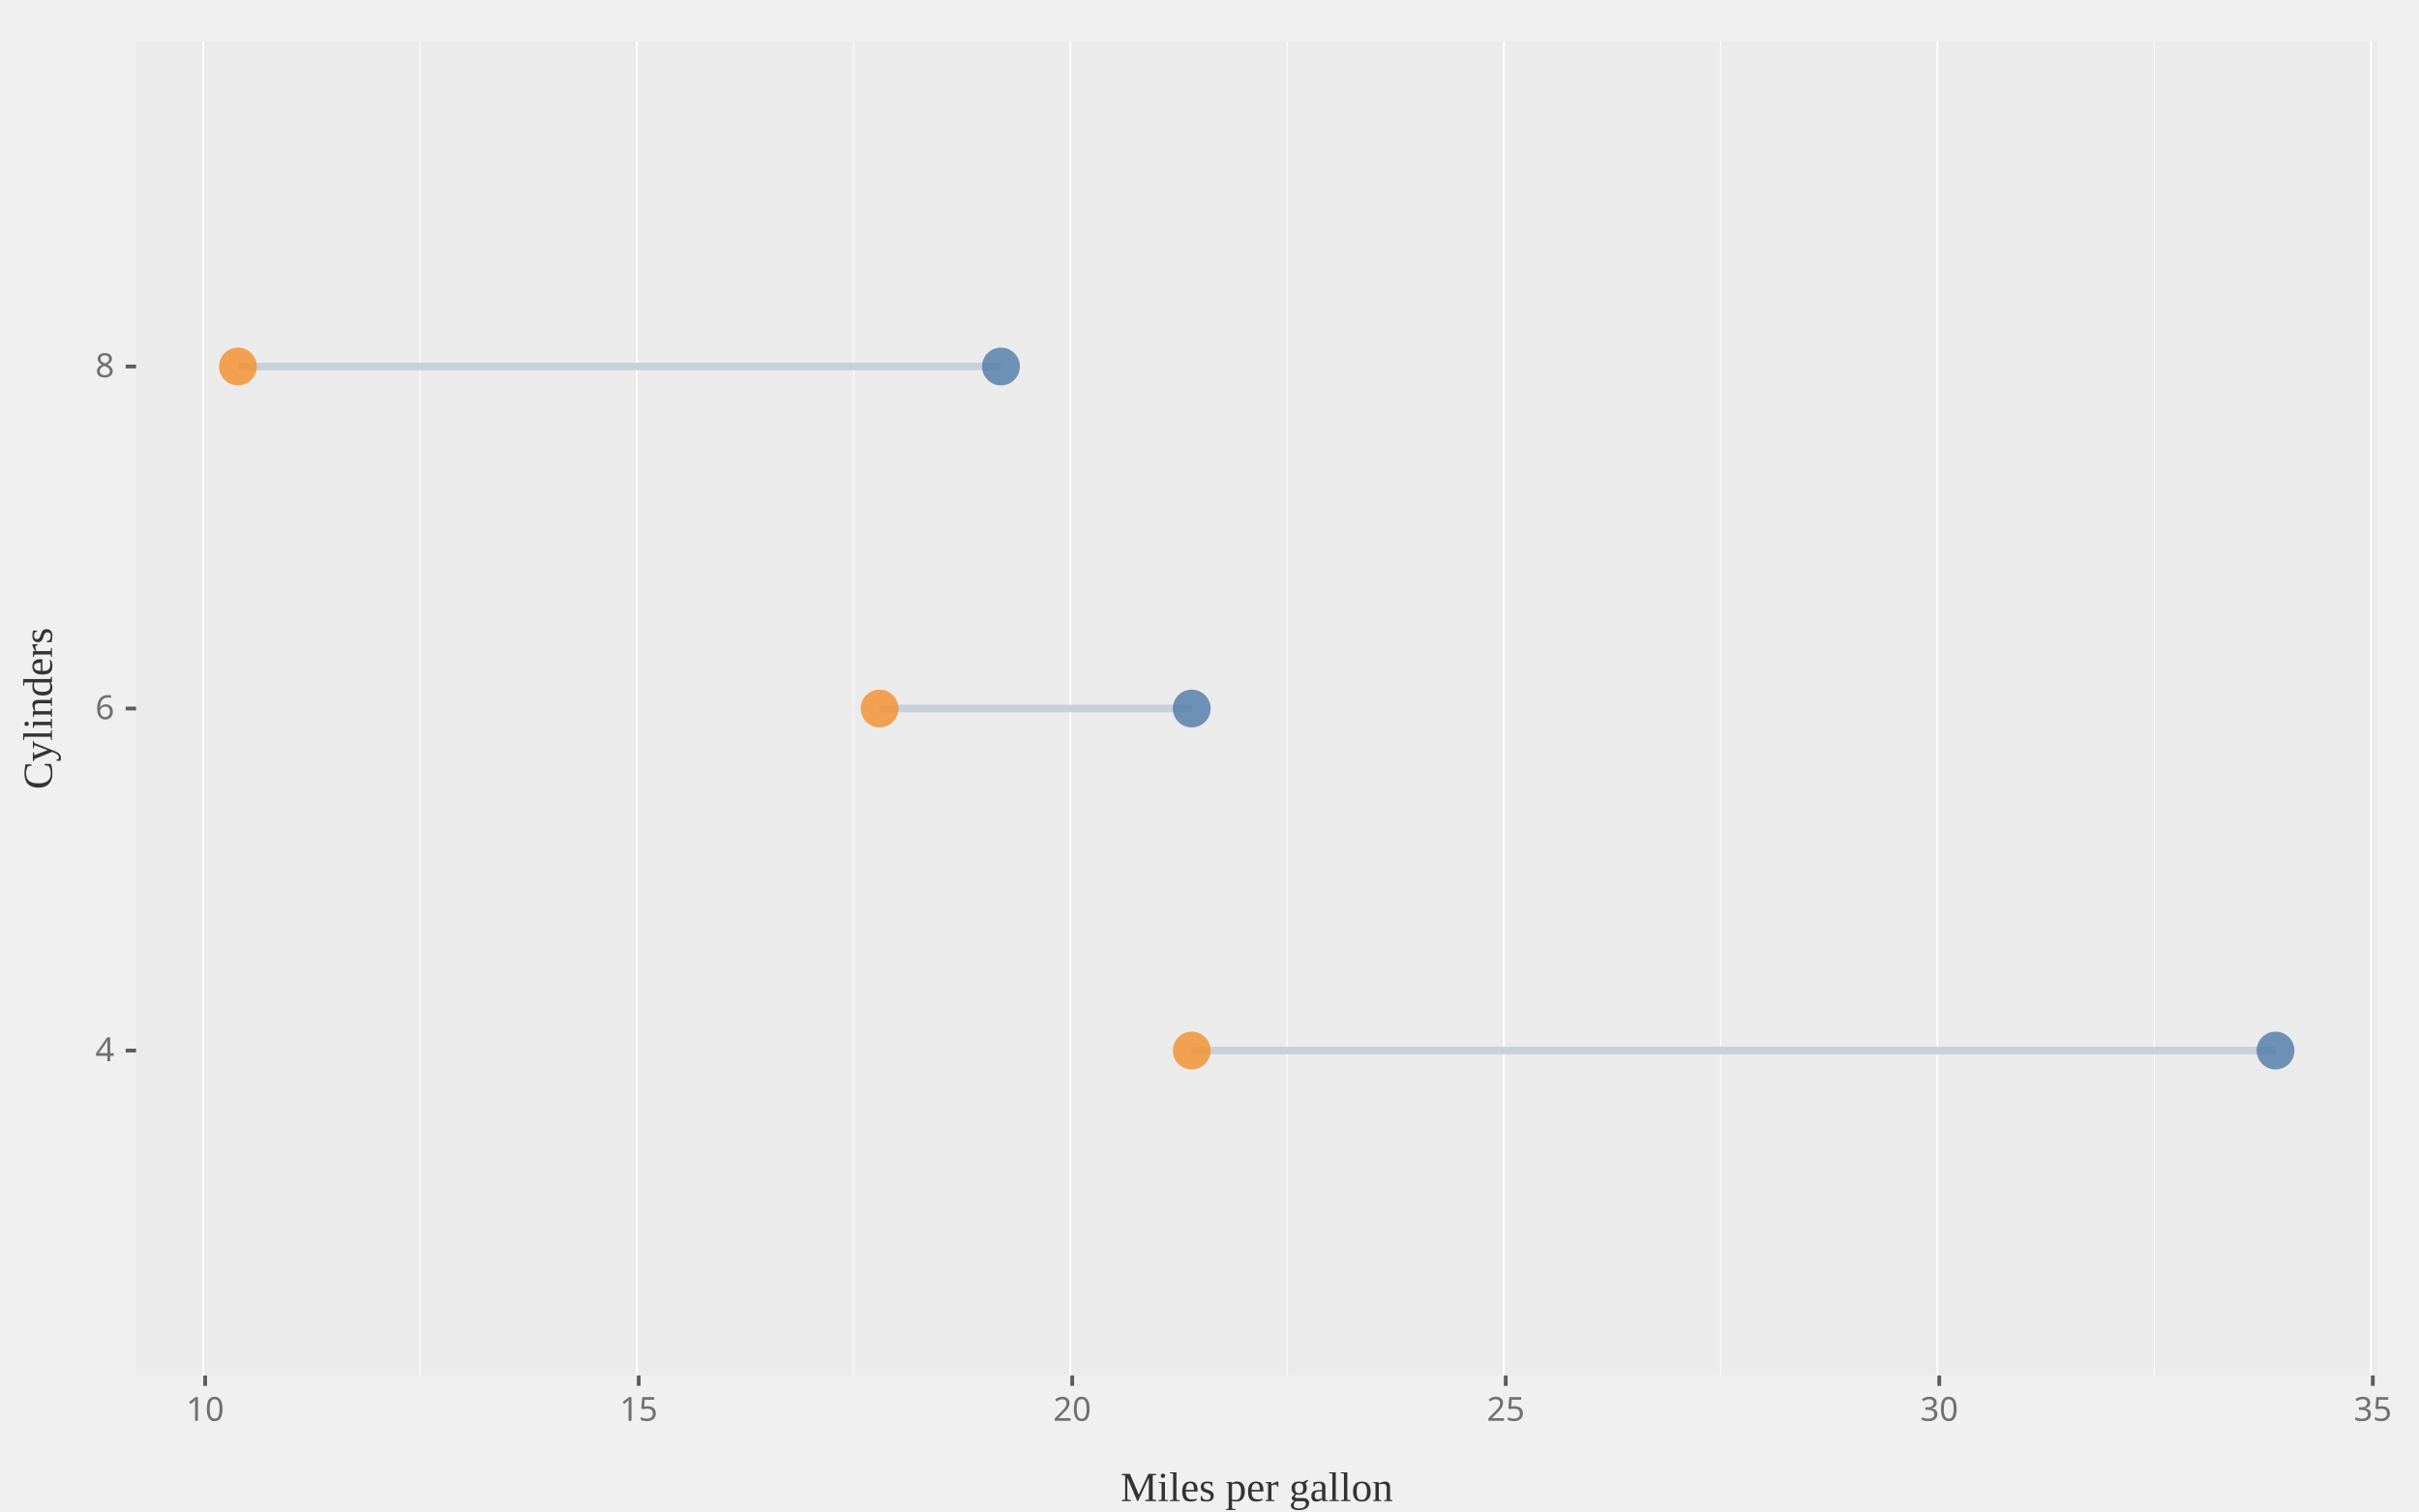
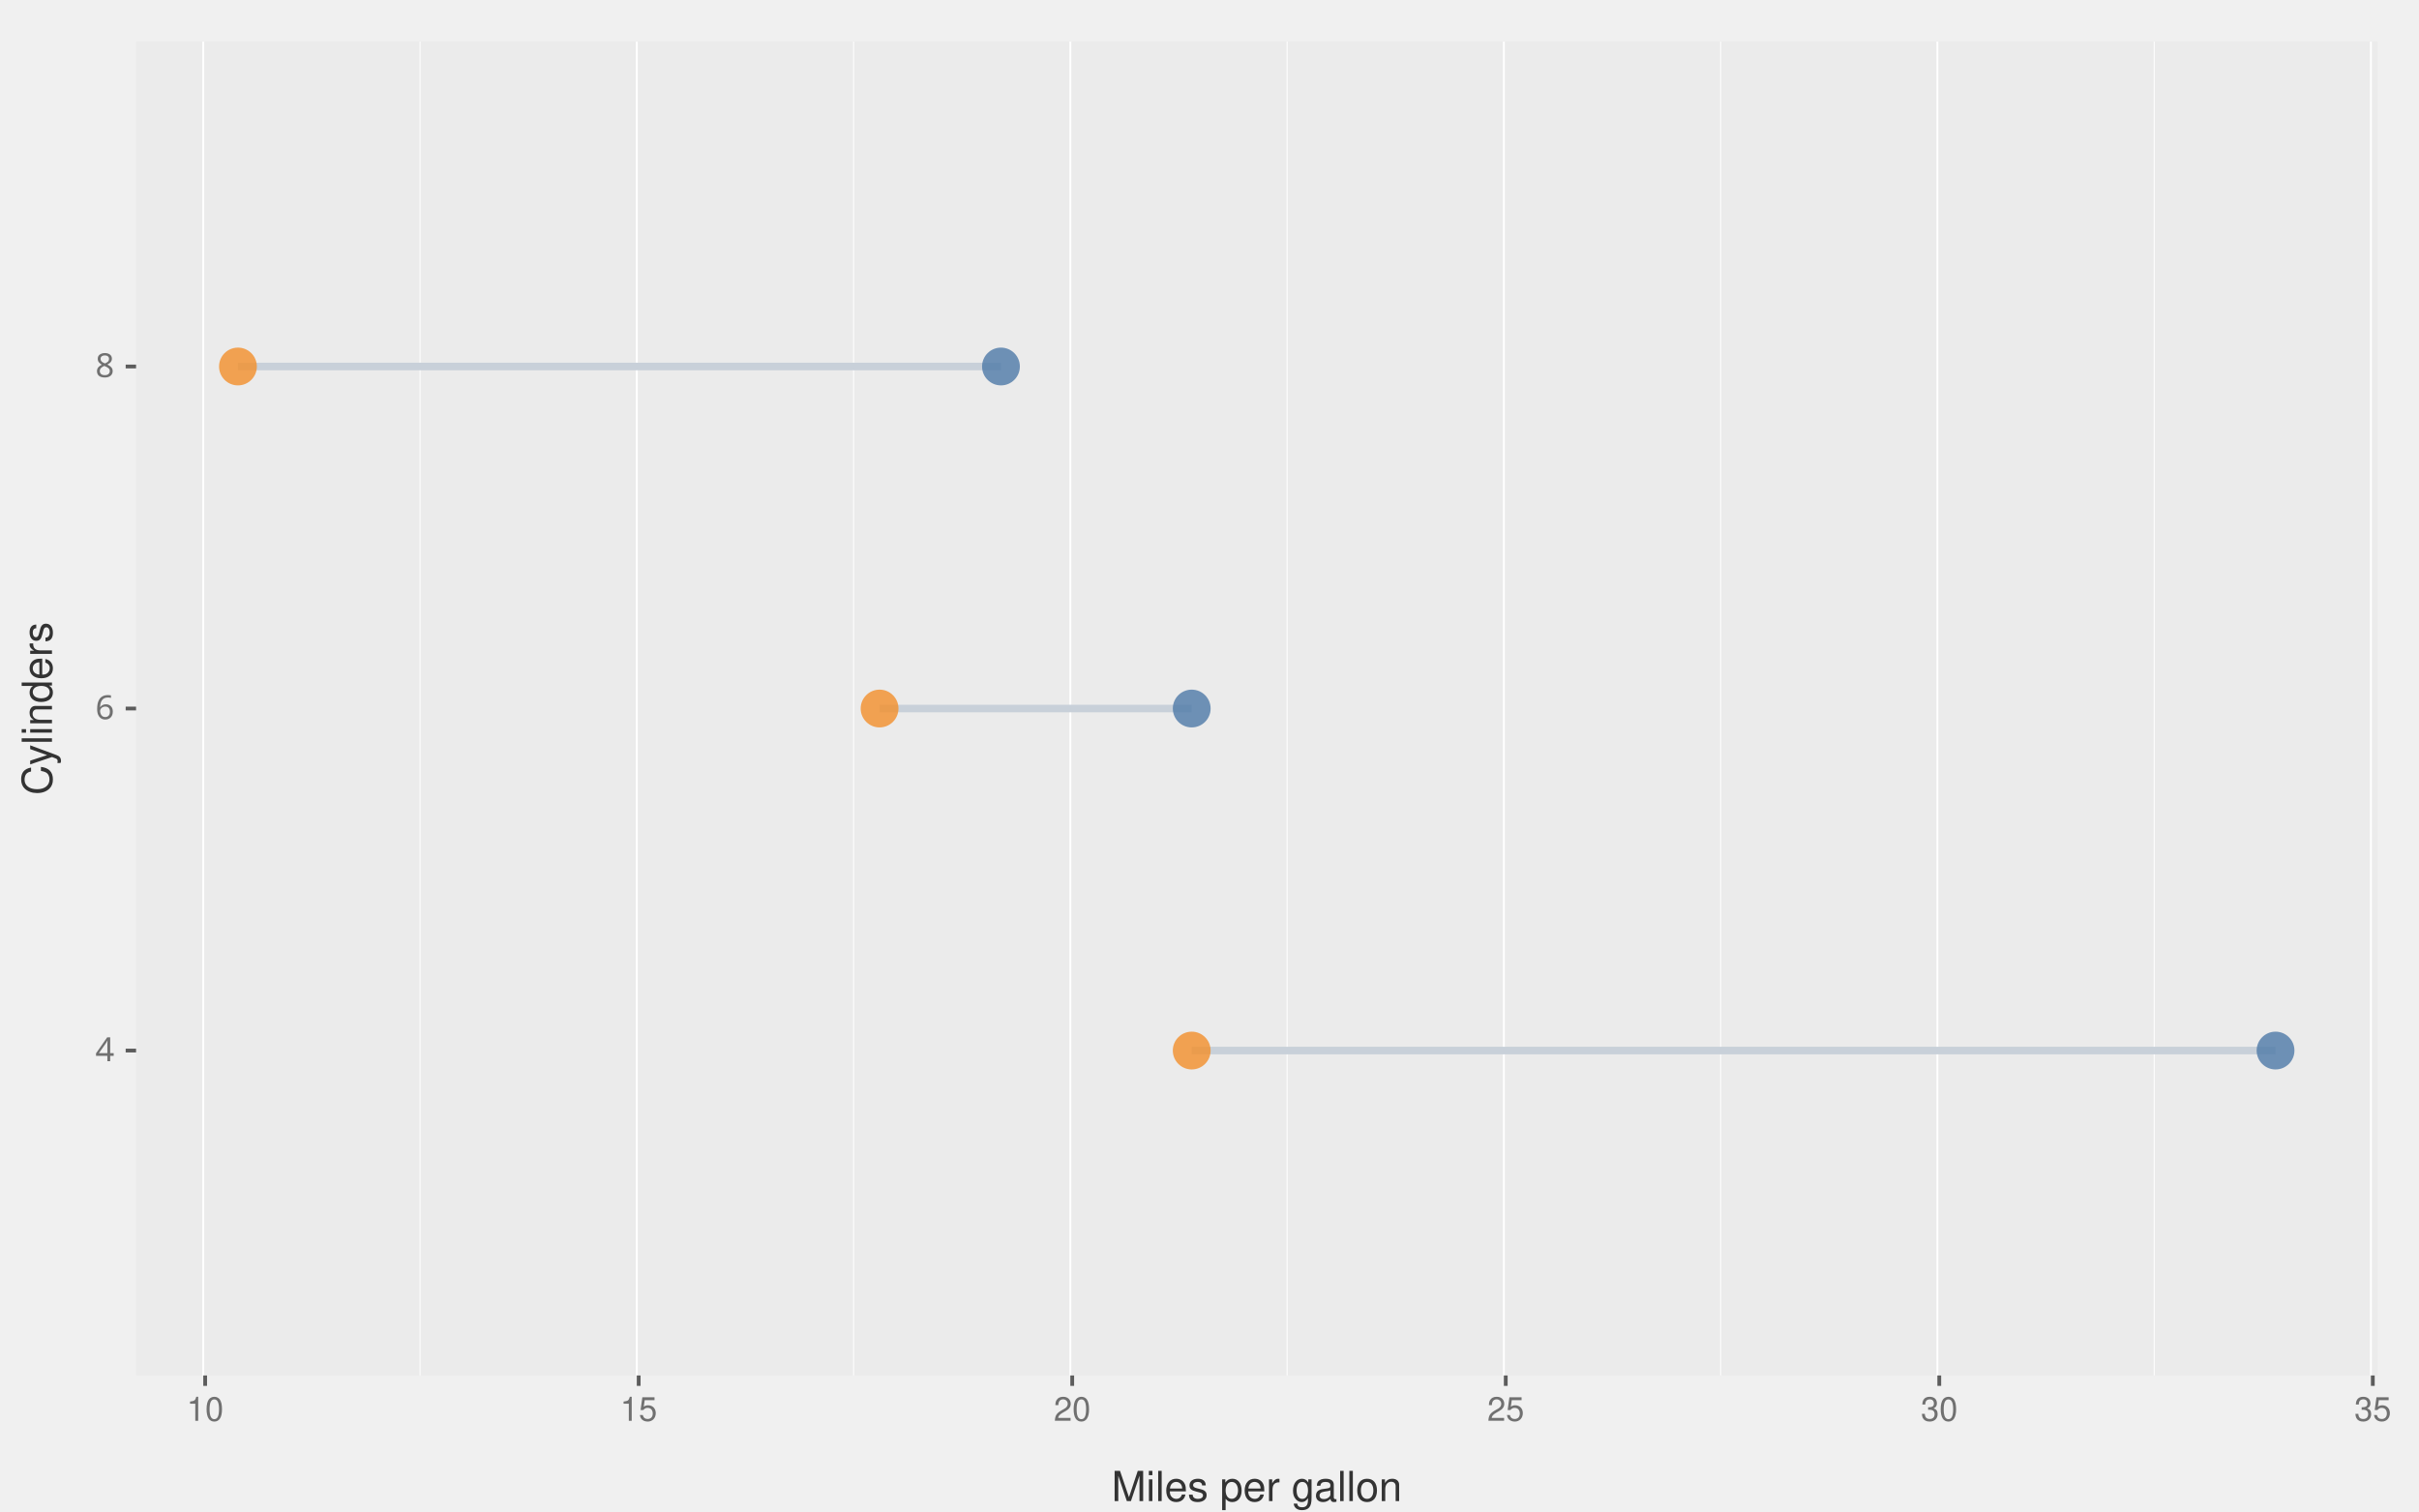
- <svg xmlns="http://www.w3.org/2000/svg" width="640" height="400" class="ggpbi-visual" role="img" aria-label="Miles per gallon vs Cylinders" style="pointer-events: none; outline: none;" tabindex="0">
+ <svg xmlns="http://www.w3.org/2000/svg" width="640" height="400" class="ggpbi-visual" role="img" aria-label="Miles per gallon vs Cylinders" style="pointer-events: none; font-family: &quot;Segoe UI&quot;, wf_segoe-ui_normal, helvetica, arial, sans-serif; outline: none;" tabindex="0">
  <defs>
-     <clipPath id="ggpbi-clip-panel-33">
+     <clipPath id="ggpbi-clip-panel-36">
      <rect x="0" y="0" width="593" height="353" />
    </clipPath>
  </defs>
  <g transform="translate(36,11)">
    <rect class="ggpbi-panel" width="593" height="353" fill="#EBEBEB" />
    <line class="ggpbi-grid-minor" y1="0" y2="353" x1="75.129" x2="75.129" stroke="#ffffff" stroke-width="0.25" />
    <line class="ggpbi-grid-minor" y1="0" y2="353" x1="189.829" x2="189.829" stroke="#ffffff" stroke-width="0.25" />
    <line class="ggpbi-grid-minor" y1="0" y2="353" x1="304.529" x2="304.529" stroke="#ffffff" stroke-width="0.25" />
    <line class="ggpbi-grid-minor" y1="0" y2="353" x1="419.229" x2="419.229" stroke="#ffffff" stroke-width="0.25" />
    <line class="ggpbi-grid-minor" y1="0" y2="353" x1="533.929" x2="533.929" stroke="#ffffff" stroke-width="0.25" />
    <line class="ggpbi-grid" y1="0" y2="353" x1="17.779" x2="17.779" stroke="#ffffff" stroke-width="0.5" />
    <line class="ggpbi-grid" y1="0" y2="353" x1="132.479" x2="132.479" stroke="#ffffff" stroke-width="0.5" />
    <line class="ggpbi-grid" y1="0" y2="353" x1="247.179" x2="247.179" stroke="#ffffff" stroke-width="0.5" />
    <line class="ggpbi-grid" y1="0" y2="353" x1="361.879" x2="361.879" stroke="#ffffff" stroke-width="0.5" />
    <line class="ggpbi-grid" y1="0" y2="353" x1="476.579" x2="476.579" stroke="#ffffff" stroke-width="0.5" />
    <line class="ggpbi-grid" y1="0" y2="353" x1="591.279" x2="591.279" stroke="#ffffff" stroke-width="0.5" />
-     <g class="ggpbi-geom-clip" clip-path="url(#ggpbi-clip-panel-33)">
+     <g class="ggpbi-geom-clip" clip-path="url(#ggpbi-clip-panel-36)">
      <g class="ggpbi-layer-segment" role="list" aria-label="Data points">
        <line class="ggpbi-segment" x1="279.295" y1="267.013" x2="566.045" y2="267.013" stroke="#C8D0D9" stroke-width="2" stroke-linecap="butt" opacity="1" role="listitem" tabindex="0" aria-label="21.4 → 33.9" />
        <line class="ggpbi-segment" x1="196.711" y1="176.5" x2="279.295" y2="176.5" stroke="#C8D0D9" stroke-width="2" stroke-linecap="butt" opacity="1" role="listitem" tabindex="0" aria-label="17.8 → 21.4" />
        <line class="ggpbi-segment" x1="26.955" y1="85.987" x2="228.827" y2="85.987" stroke="#C8D0D9" stroke-width="2" stroke-linecap="butt" opacity="1" role="listitem" tabindex="0" aria-label="10.4 → 19.2" />
      </g>
      <g class="ggpbi-layer-point" role="list" aria-label="Data points">
        <path class="ggpbi-point" d="M5,0A5,5,0,1,1,-5,0A5,5,0,1,1,5,0" transform="translate(279.295,267.0128)" fill="#F28E2B" opacity="0.8" role="listitem" tabindex="0" aria-label="21.4: 4" style="pointer-events: all; cursor: pointer;" />
        <path class="ggpbi-point" d="M5,0A5,5,0,1,1,-5,0A5,5,0,1,1,5,0" transform="translate(196.7108,176.5)" fill="#F28E2B" opacity="0.8" role="listitem" tabindex="0" aria-label="17.8: 6" style="pointer-events: all; cursor: pointer;" />
        <path class="ggpbi-point" d="M5,0A5,5,0,1,1,-5,0A5,5,0,1,1,5,0" transform="translate(26.95455,85.98718)" fill="#F28E2B" opacity="0.8" role="listitem" tabindex="0" aria-label="10.4: 8" style="pointer-events: all; cursor: pointer;" />
      </g>
      <g class="ggpbi-layer-point" role="list" aria-label="Data points">
        <path class="ggpbi-point" d="M5,0A5,5,0,1,1,-5,0A5,5,0,1,1,5,0" transform="translate(566.0455,267.0128)" fill="#4E79A7" opacity="0.8" role="listitem" tabindex="0" aria-label="33.9: 4" style="pointer-events: all; cursor: pointer;" />
        <path class="ggpbi-point" d="M5,0A5,5,0,1,1,-5,0A5,5,0,1,1,5,0" transform="translate(279.295,176.5)" fill="#4E79A7" opacity="0.8" role="listitem" tabindex="0" aria-label="21.4: 6" style="pointer-events: all; cursor: pointer;" />
        <path class="ggpbi-point" d="M5,0A5,5,0,1,1,-5,0A5,5,0,1,1,5,0" transform="translate(228.8269,85.98718)" fill="#4E79A7" opacity="0.8" role="listitem" tabindex="0" aria-label="19.2: 8" style="pointer-events: all; cursor: pointer;" />
      </g>
    </g>
-     <g class="ggpbi-axis-x" transform="translate(0,353)" fill="none" font-size="10" font-family="sans-serif" text-anchor="middle">
+     <g class="ggpbi-axis-x" transform="translate(0,353)" fill="none" font-size="10" font-family="'Segoe UI', wf_segoe-ui_normal, helvetica, arial, sans-serif" text-anchor="middle">
      <path class="domain" stroke="currentColor" d="M0.5,0.5H593.5" style="display: none;" />
      <g class="tick" opacity="1" transform="translate(18.27853,0)">
        <line stroke="currentColor" y2="2.75" style="stroke: rgb(92, 92, 92);" />
        <text fill="currentColor" y="5.75" dy="0.71em" style="font-size: 8.8px; fill: rgb(112, 112, 112);">10</text>
      </g>
      <g class="tick" opacity="1" transform="translate(132.9787,0)">
        <line stroke="currentColor" y2="2.75" style="stroke: rgb(92, 92, 92);" />
        <text fill="currentColor" y="5.75" dy="0.71em" style="font-size: 8.8px; fill: rgb(112, 112, 112);">15</text>
      </g>
      <g class="tick" opacity="1" transform="translate(247.6789,0)">
        <line stroke="currentColor" y2="2.75" style="stroke: rgb(92, 92, 92);" />
        <text fill="currentColor" y="5.75" dy="0.71em" style="font-size: 8.8px; fill: rgb(112, 112, 112);">20</text>
      </g>
      <g class="tick" opacity="1" transform="translate(362.3791,0)">
        <line stroke="currentColor" y2="2.75" style="stroke: rgb(92, 92, 92);" />
        <text fill="currentColor" y="5.75" dy="0.71em" style="font-size: 8.8px; fill: rgb(112, 112, 112);">25</text>
      </g>
      <g class="tick" opacity="1" transform="translate(477.0793,0)">
        <line stroke="currentColor" y2="2.75" style="stroke: rgb(92, 92, 92);" />
        <text fill="currentColor" y="5.75" dy="0.71em" style="font-size: 8.8px; fill: rgb(112, 112, 112);">30</text>
      </g>
      <g class="tick" opacity="1" transform="translate(591.7795,0)">
        <line stroke="currentColor" y2="2.75" style="stroke: rgb(92, 92, 92);" />
        <text fill="currentColor" y="5.75" dy="0.71em" style="font-size: 8.8px; fill: rgb(112, 112, 112);">35</text>
      </g>
    </g>
-     <g class="ggpbi-axis-y" fill="none" font-size="10" font-family="sans-serif" text-anchor="end">
+     <g class="ggpbi-axis-y" font-family="sans-serif" fill="none" font-size="10" text-anchor="end">
      <path class="domain" stroke="currentColor" d="M0.5,353.5V0.5" style="display: none;" />
      <g class="tick" opacity="1" transform="translate(0,267.0128)">
        <line stroke="currentColor" x2="-2.75" style="stroke: rgb(92, 92, 92);" />
        <text fill="currentColor" x="-5.75" dy="0.32em" style="font-size: 8.8px; fill: rgb(112, 112, 112);">4</text>
      </g>
      <g class="tick" opacity="1" transform="translate(0,176.5)">
        <line stroke="currentColor" x2="-2.75" style="stroke: rgb(92, 92, 92);" />
        <text fill="currentColor" x="-5.75" dy="0.32em" style="font-size: 8.8px; fill: rgb(112, 112, 112);">6</text>
      </g>
      <g class="tick" opacity="1" transform="translate(0,85.98718)">
        <line stroke="currentColor" x2="-2.75" style="stroke: rgb(92, 92, 92);" />
        <text fill="currentColor" x="-5.75" dy="0.32em" style="font-size: 8.8px; fill: rgb(112, 112, 112);">8</text>
      </g>
    </g>
    <text class="ggpbi-axis-label-x" x="296.5" y="386.25" text-anchor="middle" font-size="11px" fill="#333333">Miles per gallon</text>
-     <text class="ggpbi-axis-label-y" transform="rotate(-90)" x="-176.5" y="-22.25" text-anchor="middle" font-size="11px" fill="#333333">Cylinders</text>
+     <text class="ggpbi-axis-label-y" text-anchor="middle" font-size="11px" fill="#333333" transform="rotate(-90)" x="-176.5" y="-22.25">Cylinders</text>
  </g>
</svg>
